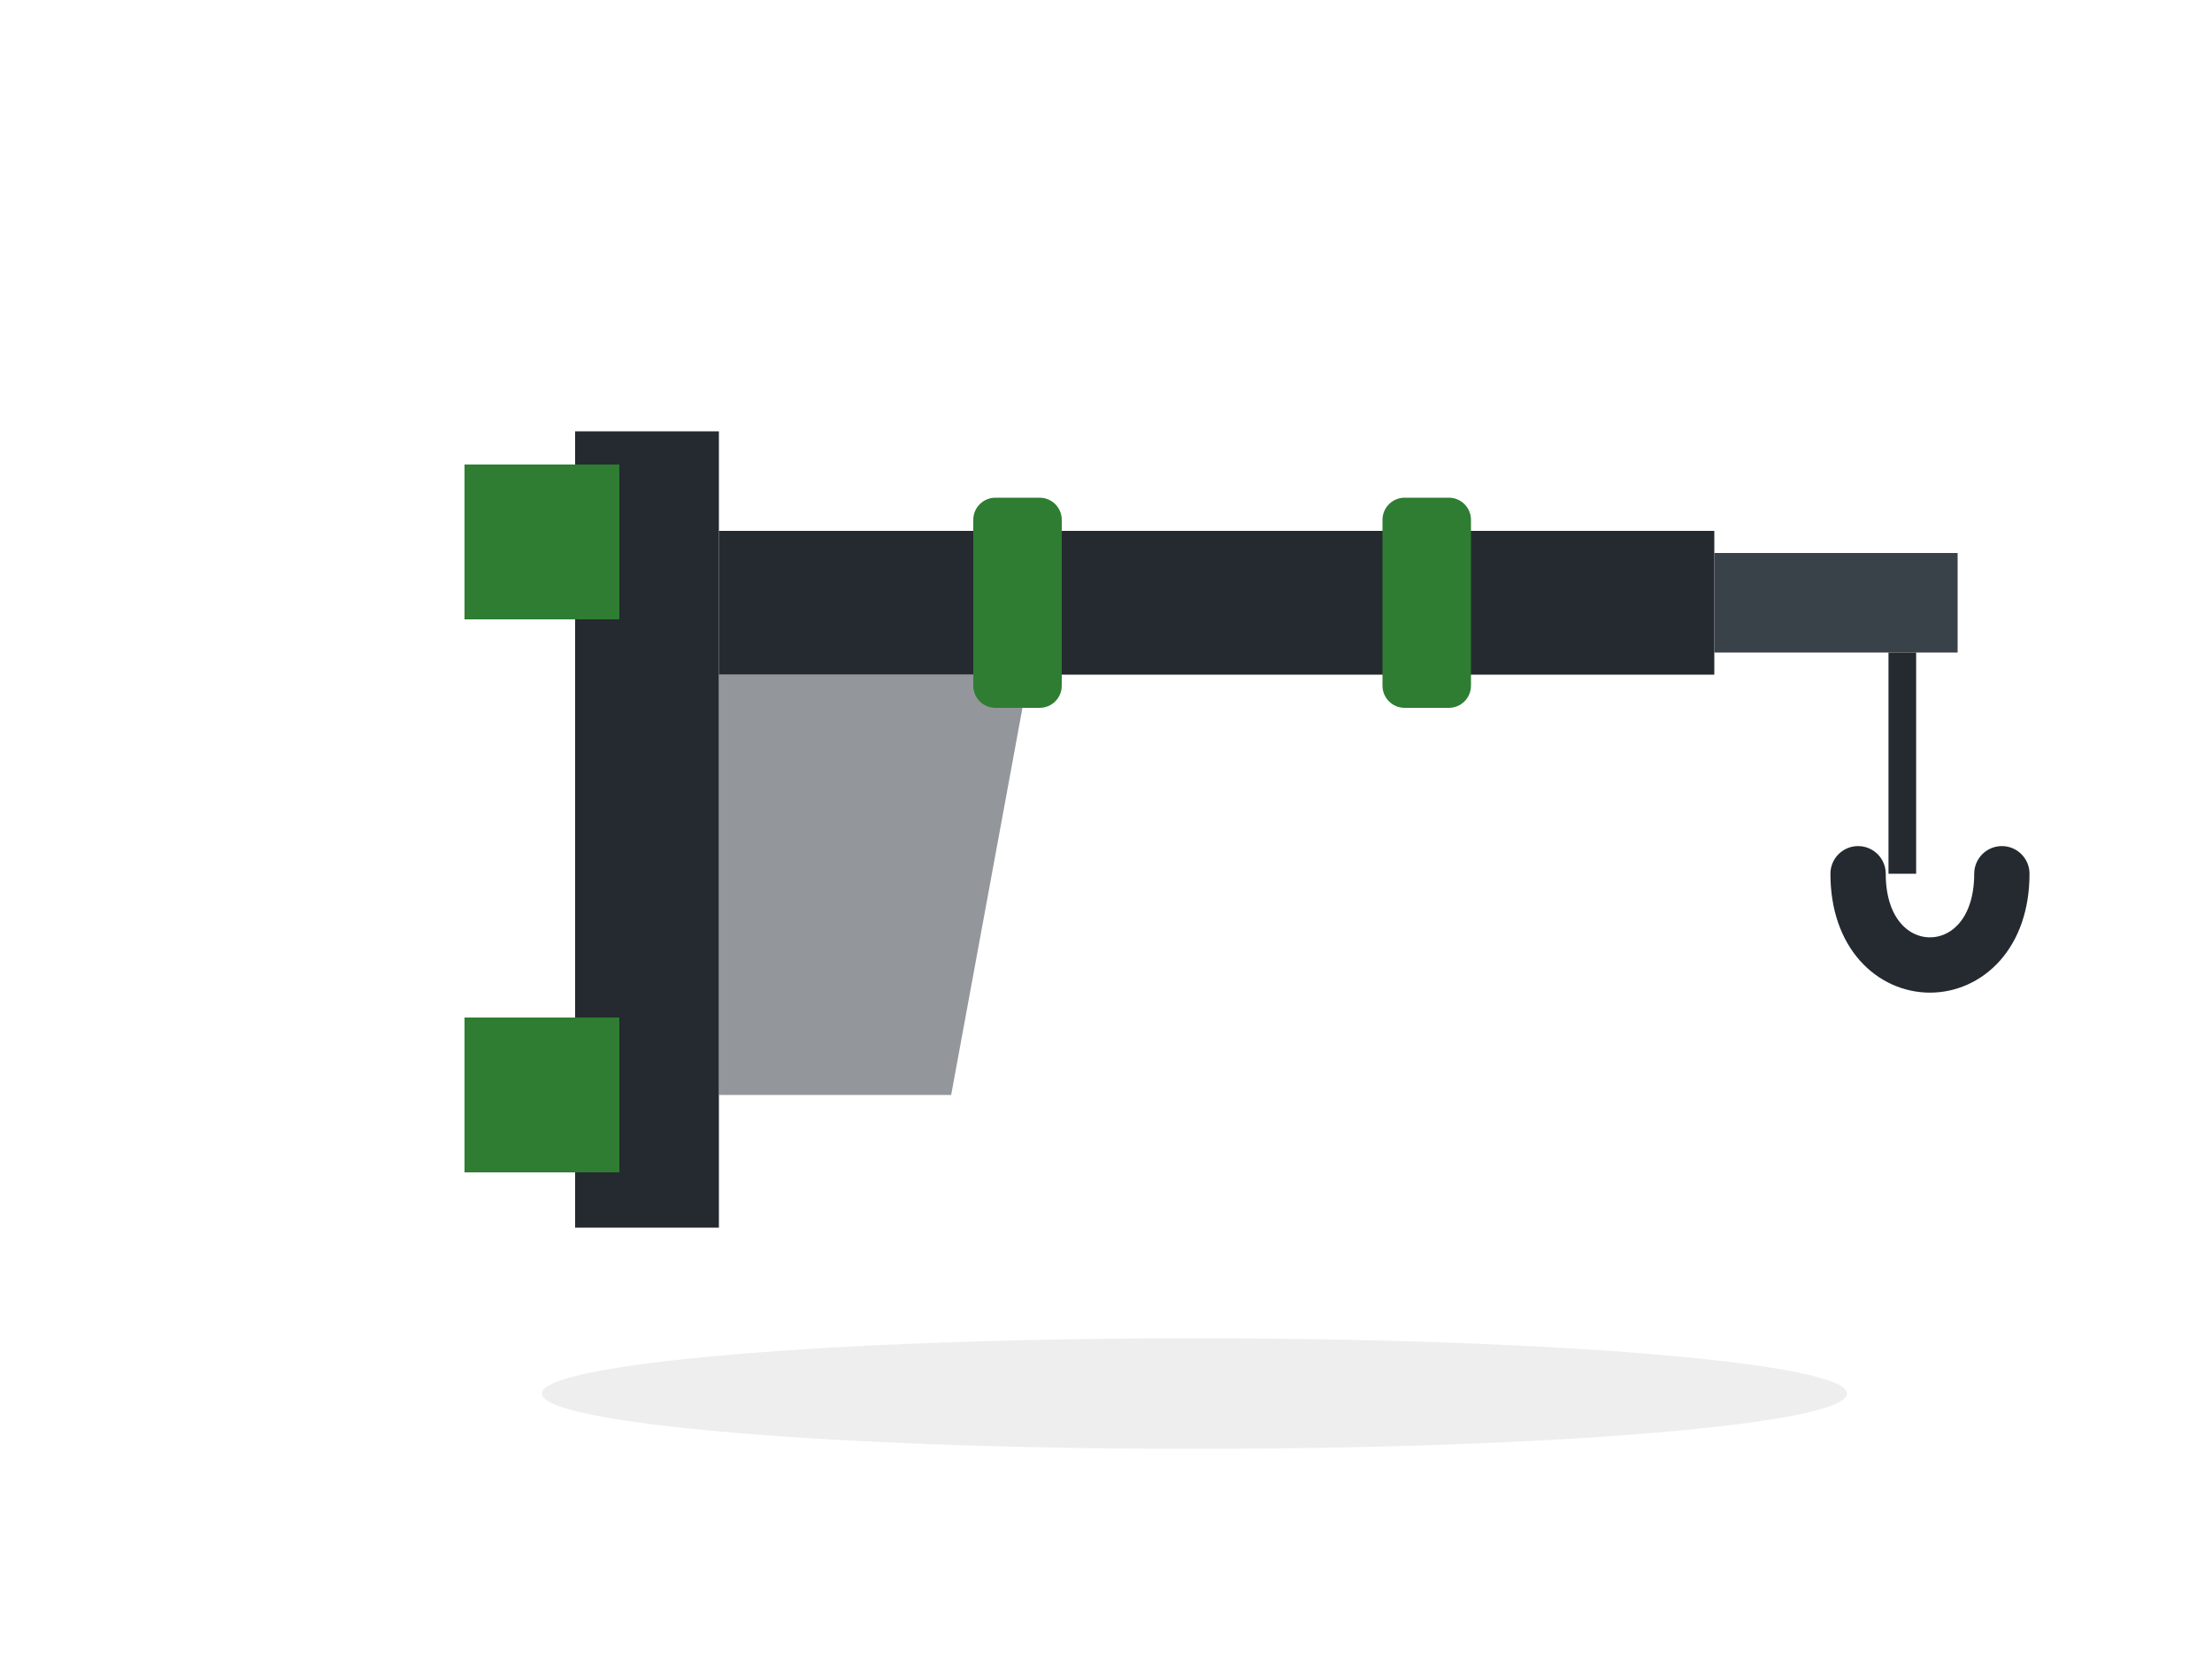
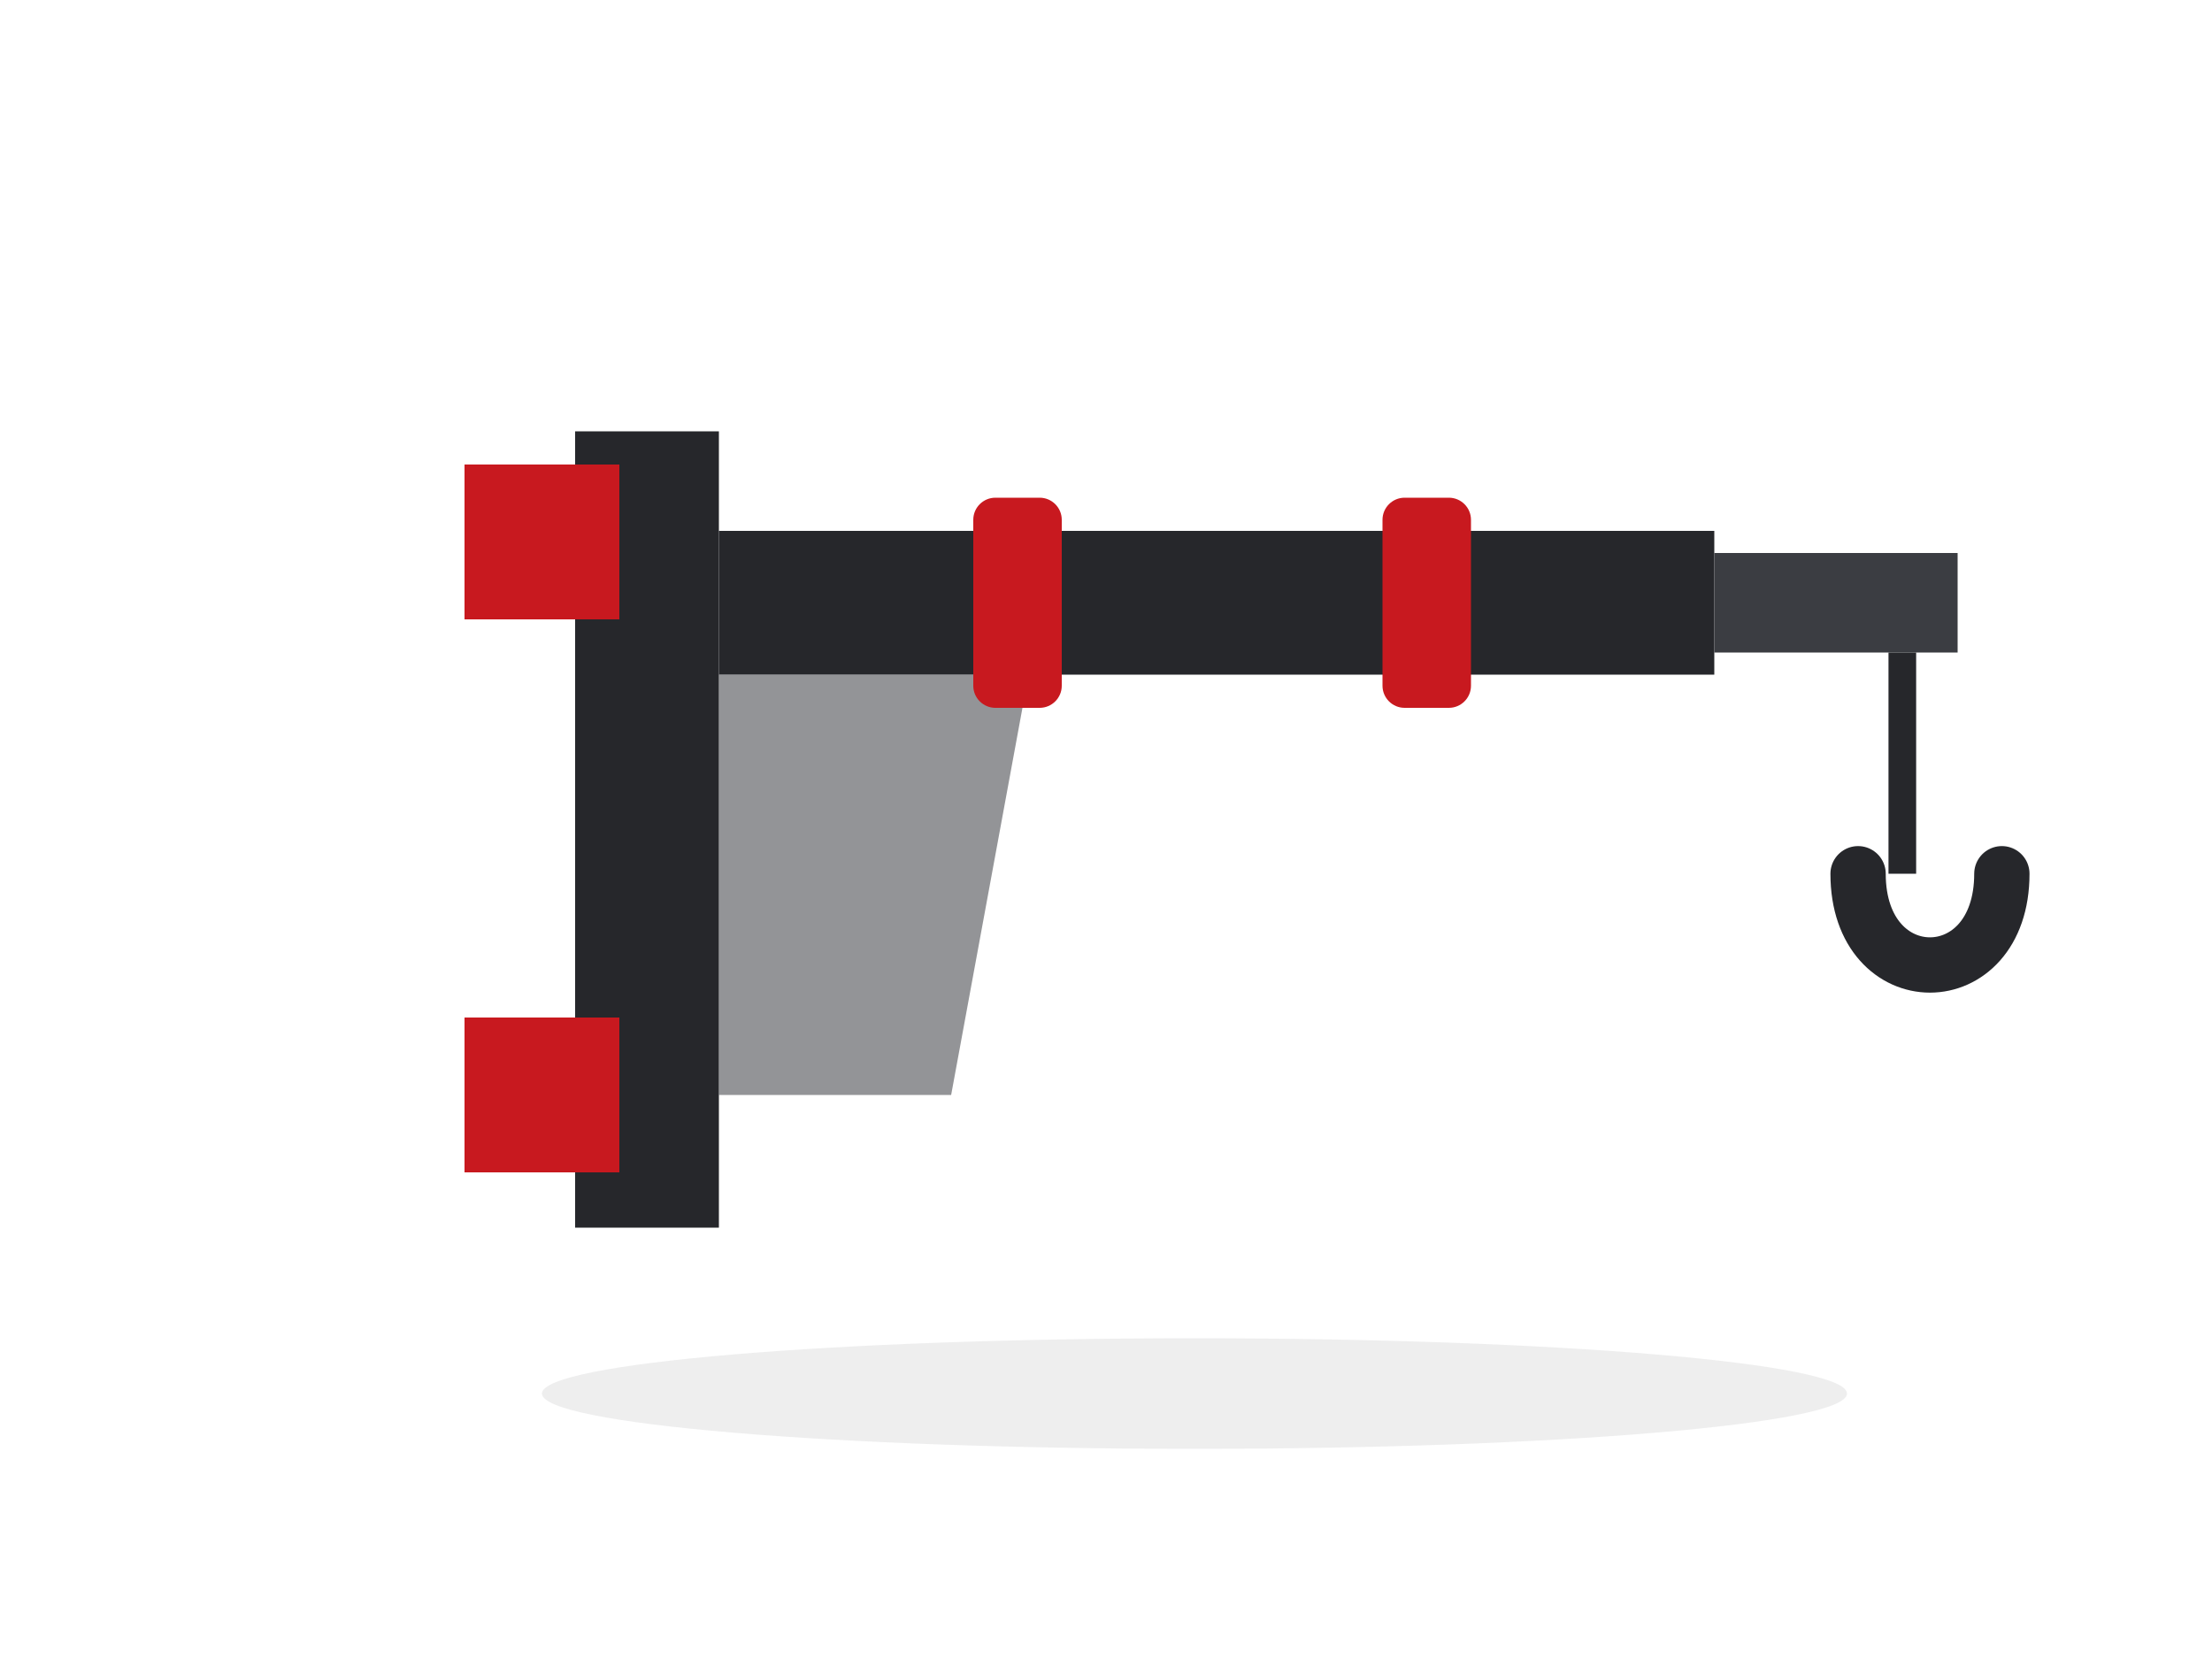
<svg xmlns="http://www.w3.org/2000/svg" viewBox="0 0 400 300" fill="none" role="img" aria-label="Jeřábové rameno">
-   <path d="M104 78h26v144h-26z" fill="#242A2F" />
-   <path d="M130 96h180v26H130z" fill="#242A2F" />
-   <path d="M310 100h44v18h-44z" fill="#3A4249" />
-   <path d="M130 122h56l-14 76h-42z" fill="#3A4249" opacity=".55" />
-   <g fill="#2E7D32">
+   <path d="M104 78h26v144h-26z" fill="#26272B" />
+   <path d="M130 96h180v26H130z" fill="#26272B" />
+   <path d="M310 100h44v18h-44z" fill="#3B3D42" />
+   <path d="M130 122h56l-14 76h-42z" fill="#3B3D42" opacity=".55" />
+   <g fill="#C8191F">
    <rect x="176" y="90" width="16" height="38" rx="4" />
    <rect x="250" y="90" width="16" height="38" rx="4" />
  </g>
-   <path d="M344 118v40" stroke="#242A2F" stroke-width="5" />
-   <path d="M336 158c0 22 26 22 26 0" stroke="#242A2F" stroke-width="10" fill="none" stroke-linecap="round" />
-   <path d="M84 84h28v28H84zM84 184h28v28H84z" fill="#2E7D32" />
-   <ellipse cx="216" cy="252" rx="118" ry="10" fill="#242A2F" opacity=".08" />
+   <path d="M344 118v40" stroke="#26272B" stroke-width="5" />
+   <path d="M336 158c0 22 26 22 26 0" stroke="#26272B" stroke-width="10" fill="none" stroke-linecap="round" />
+   <path d="M84 84h28v28H84zM84 184h28v28H84z" fill="#C8191F" />
+   <ellipse cx="216" cy="252" rx="118" ry="10" fill="#26272B" opacity=".08" />
</svg>
